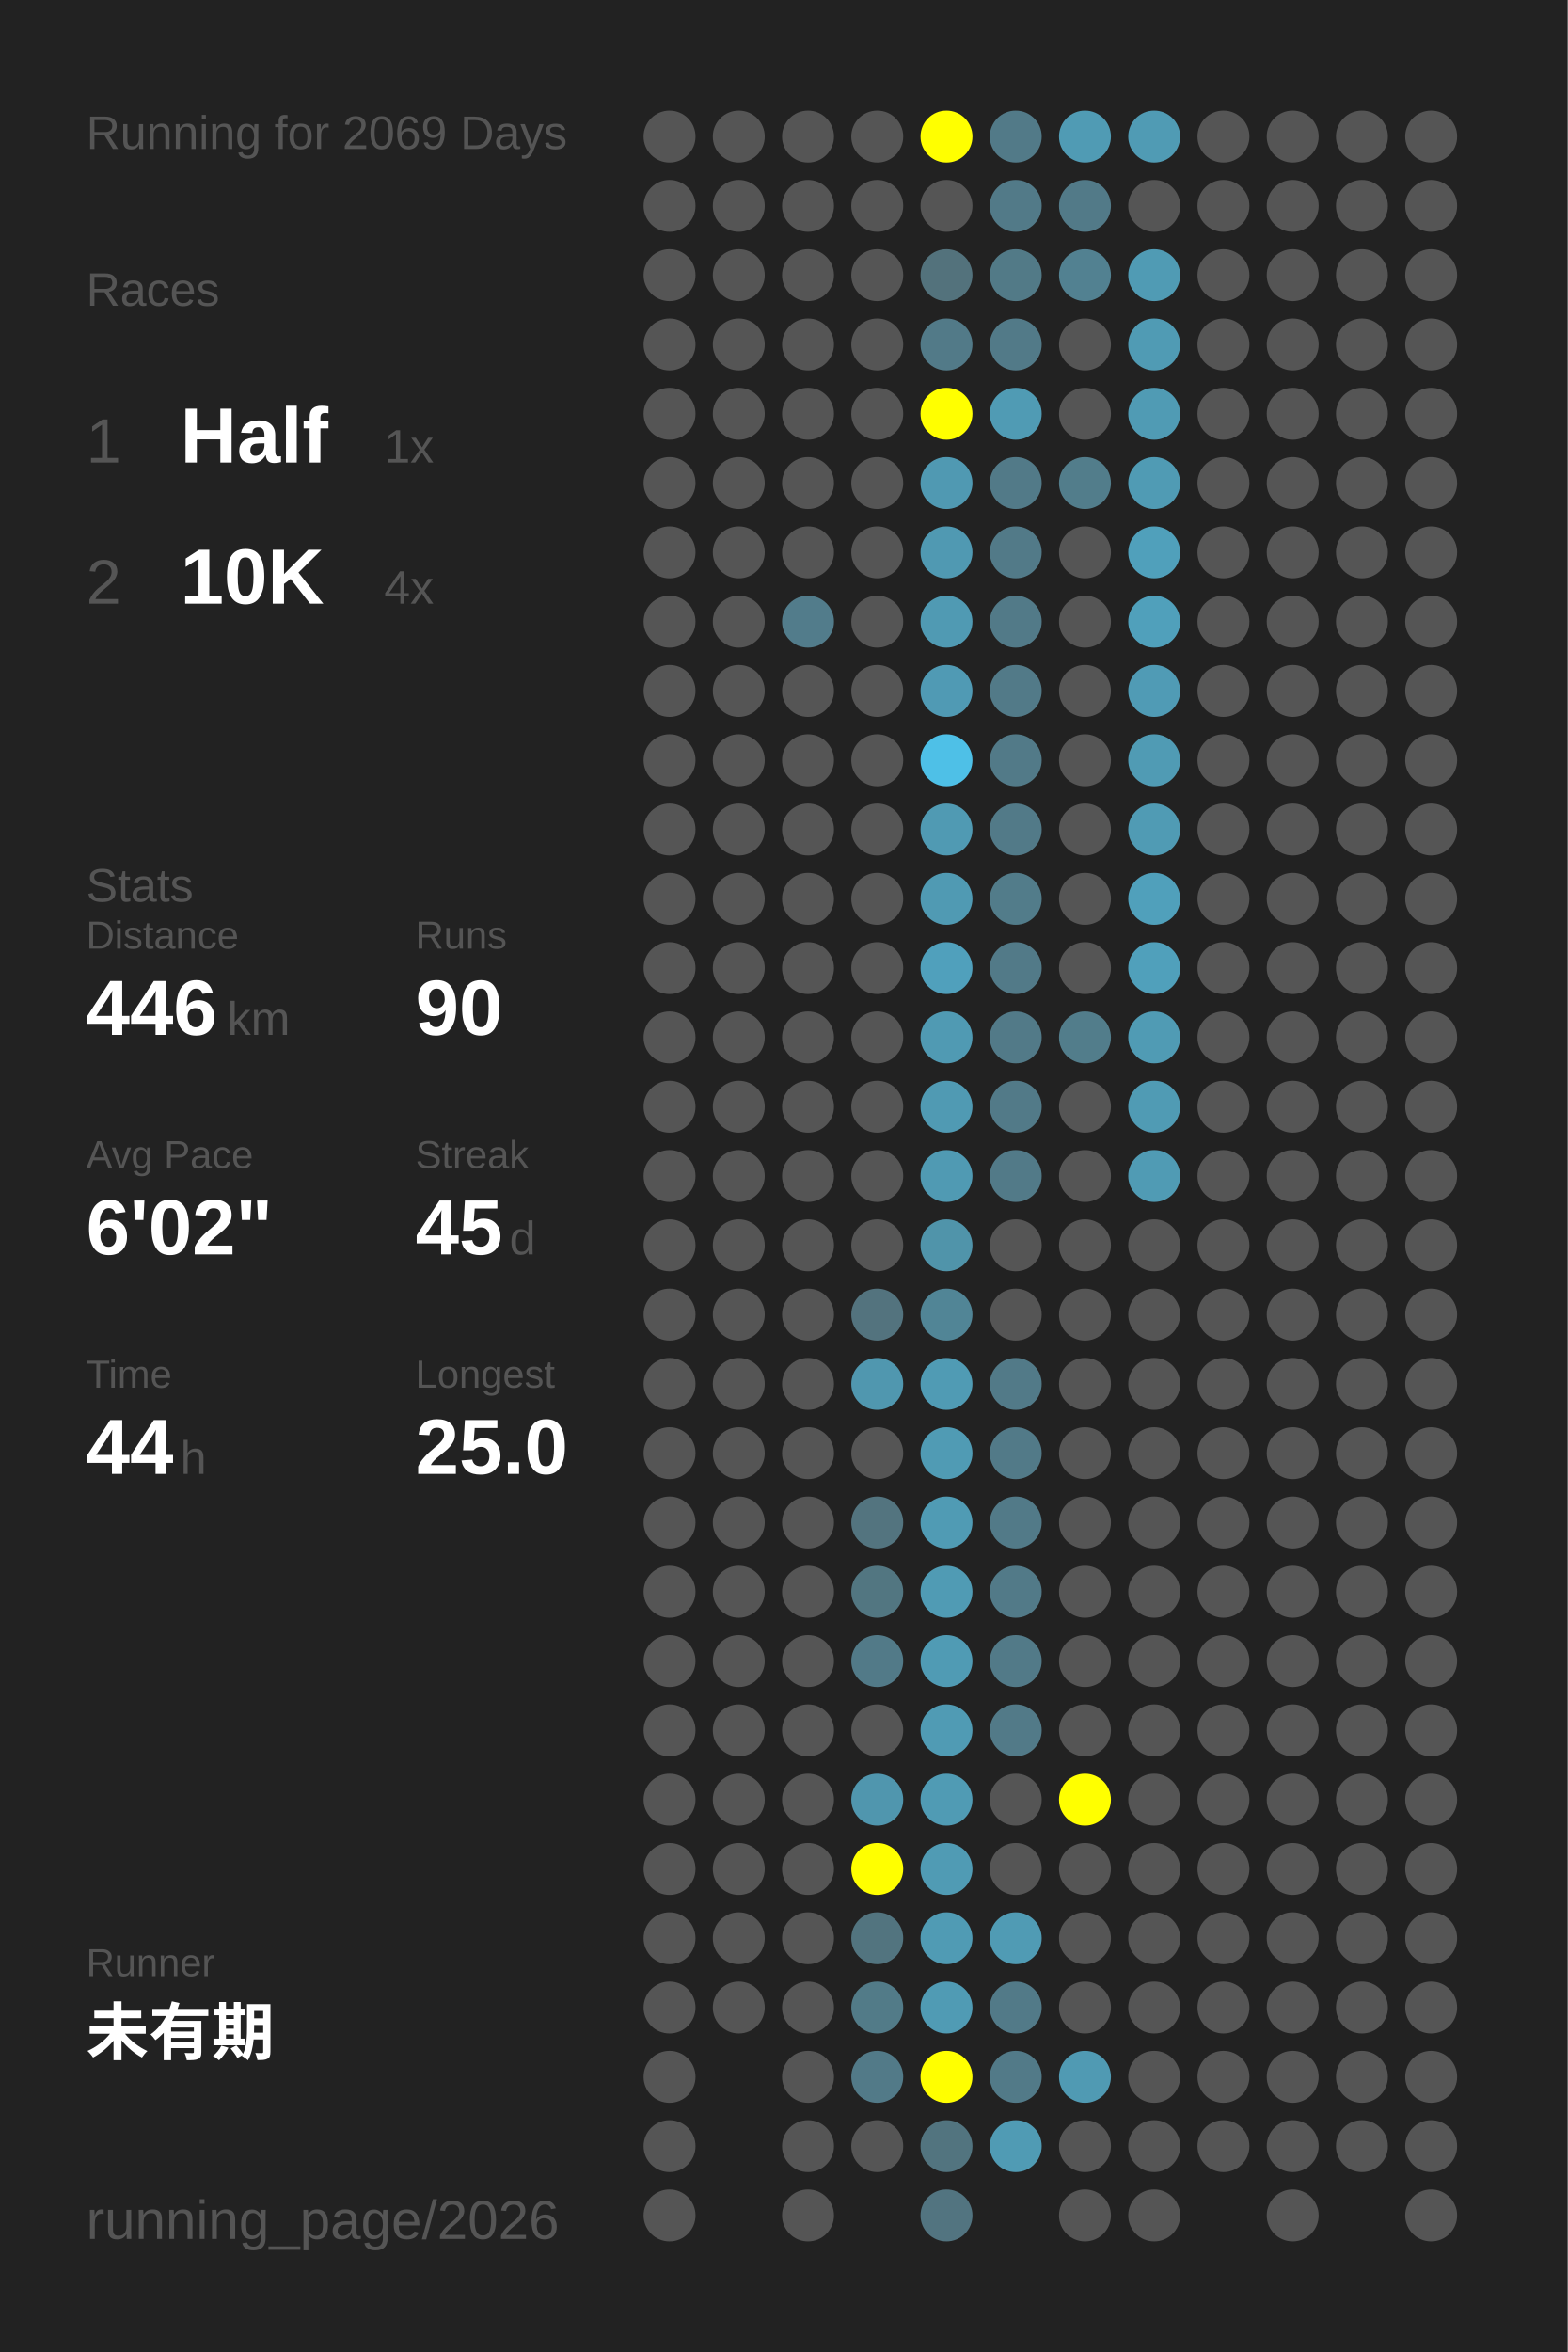
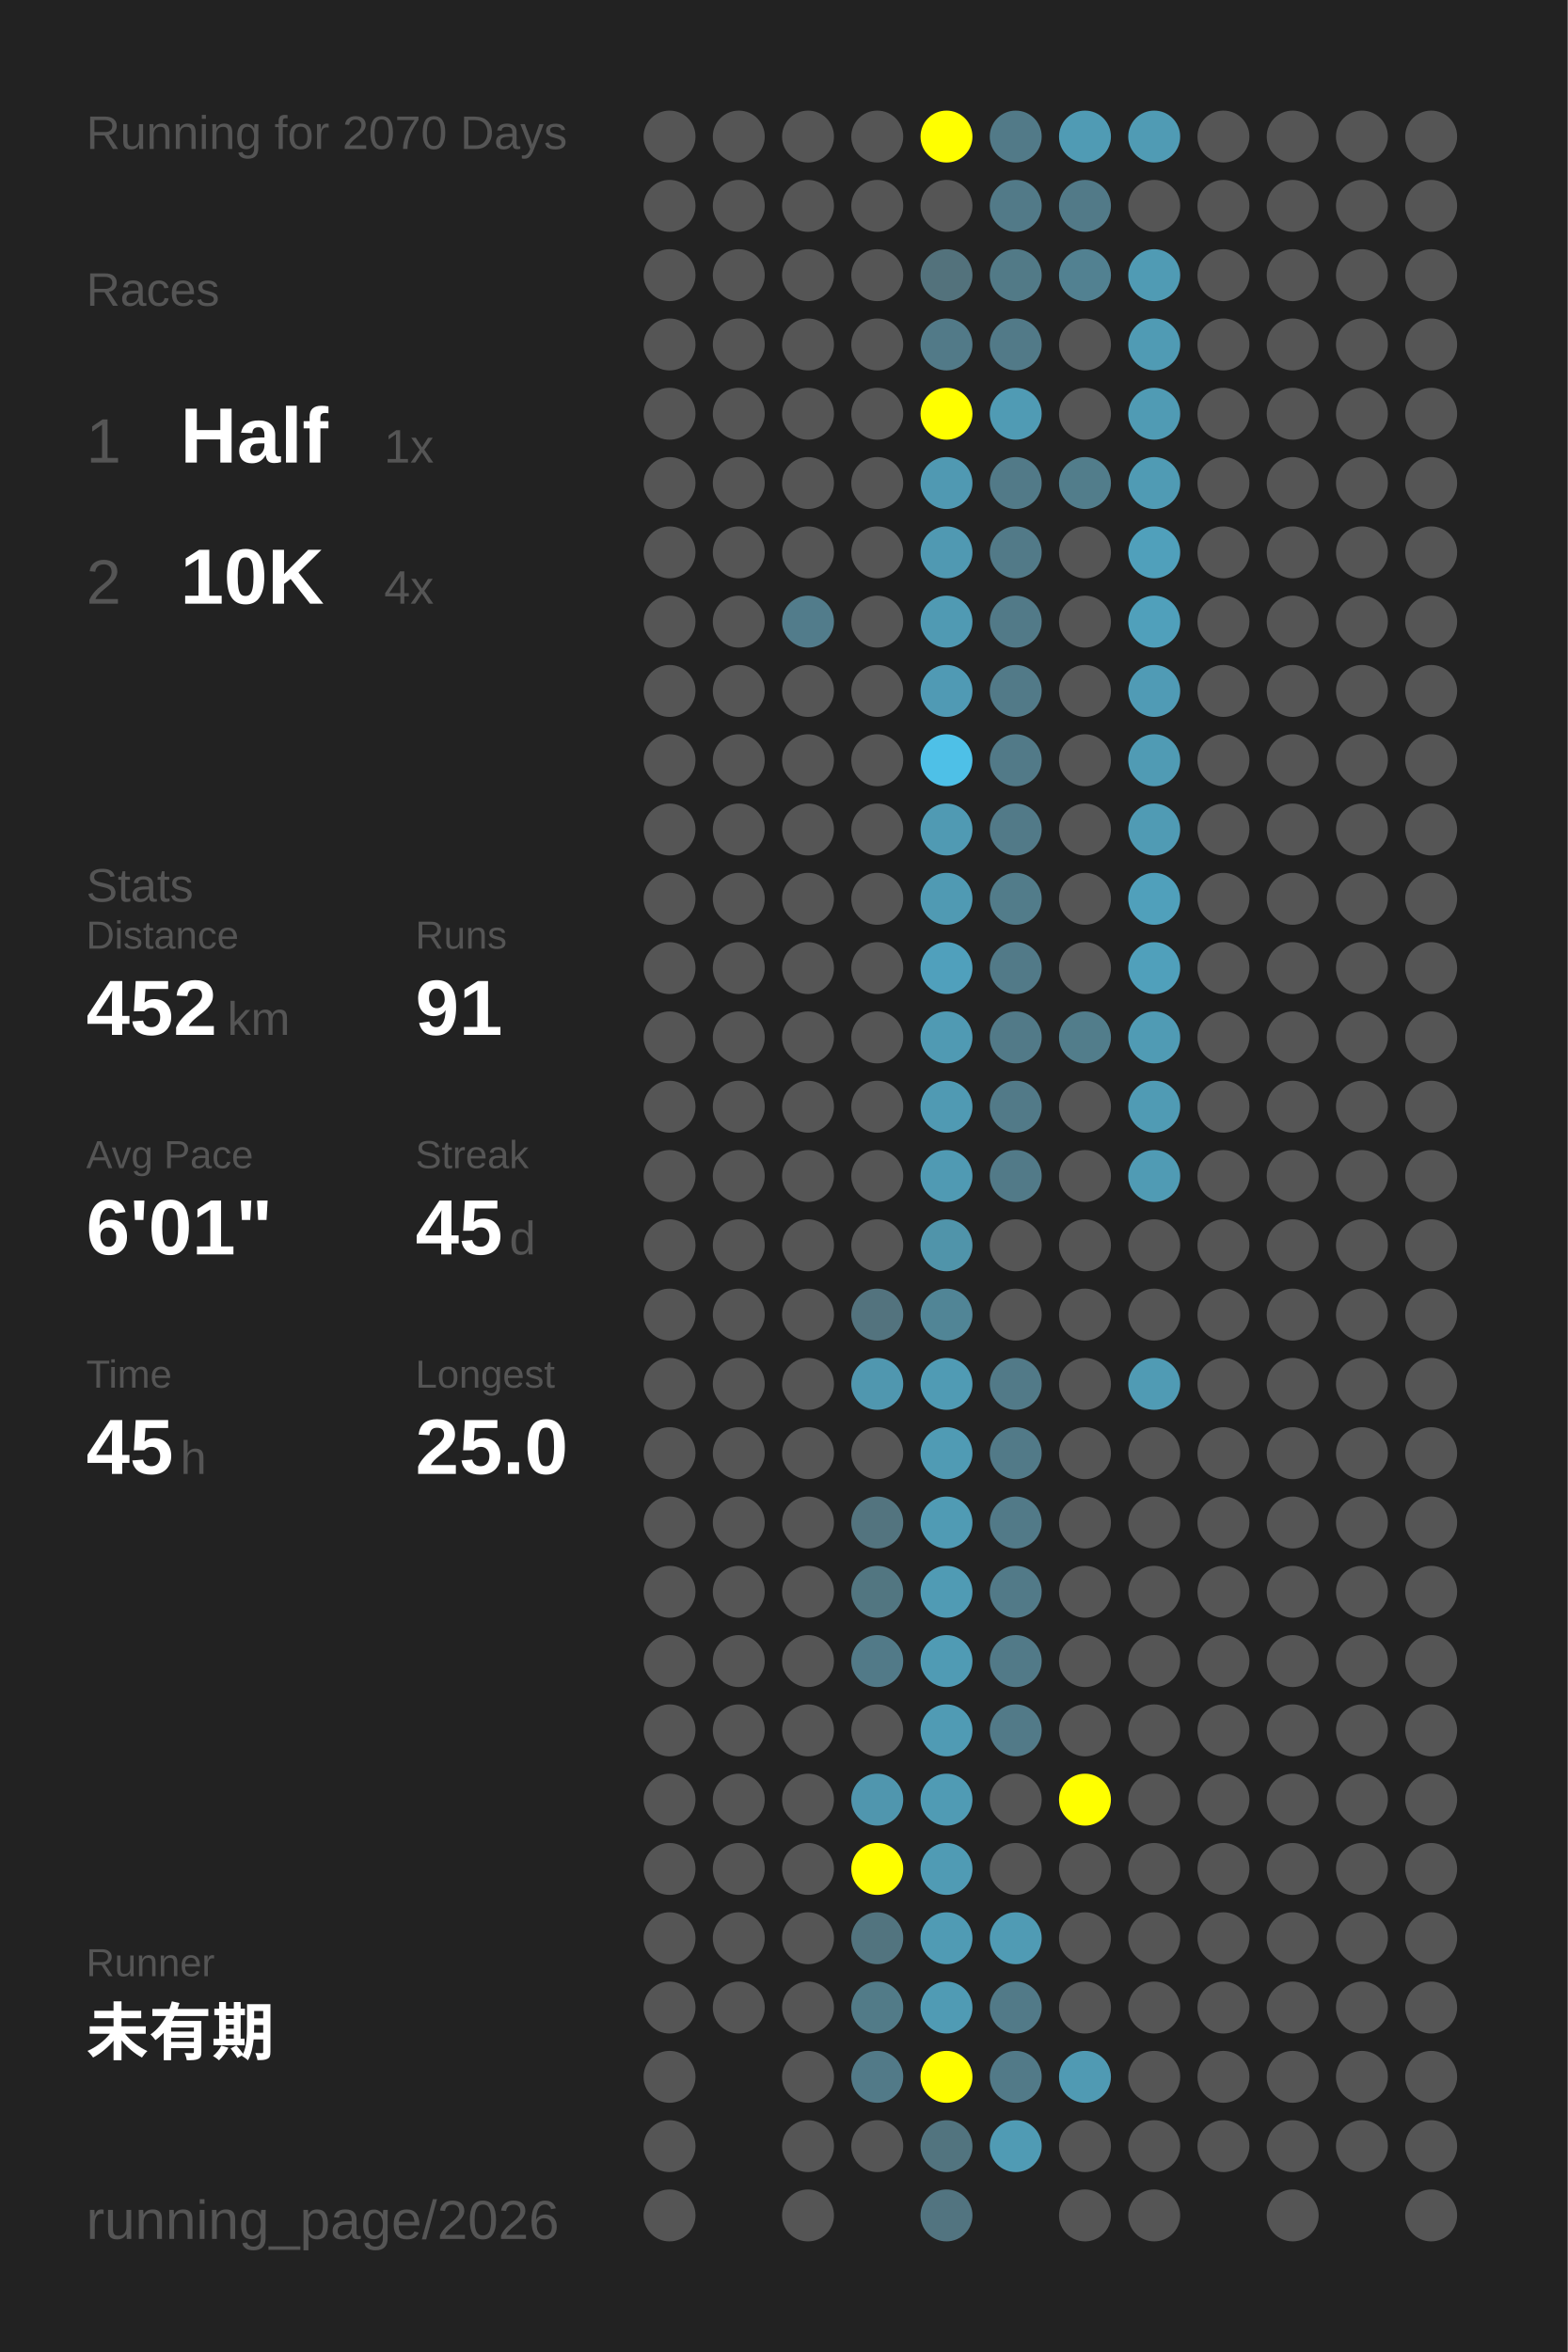
<svg xmlns="http://www.w3.org/2000/svg" baseProfile="full" height="300mm" version="1.1" viewBox="0,0,200,300" width="200mm">
  <defs />
  <rect fill="#222222" height="300" width="200" x="0" y="0" />
-   <text fill="#555555" style="font-size:6px; font-family:Arial;" x="11" y="19">Running for 2069 Days</text>
+   <text fill="#555555" style="font-size:6px; font-family:Arial;" x="11" y="19">Running for 2070 Days</text>
  <text fill="#555555" style="font-size:6px; font-family:Arial;" x="11" y="39">Races</text>
  <text fill="#555555" style="font-size:8px; font-family:Arial;" x="11" y="59">1</text>
  <text fill="#FFFFFF" style="font-size:10px; font-family:Arial; font-weight:bold;" x="23" y="59">Half</text>
  <text fill="#555555" style="font-size:6px; font-family:Arial;" x="49" y="59">1x</text>
  <text fill="#555555" style="font-size:8px; font-family:Arial;" x="11" y="77">2</text>
  <text fill="#FFFFFF" style="font-size:10px; font-family:Arial; font-weight:bold;" x="23" y="77">10K</text>
  <text fill="#555555" style="font-size:6px; font-family:Arial;" x="49" y="77">4x</text>
  <text fill="#555555" style="font-size:6px; font-family:Arial;" x="11" y="115">Stats</text>
  <text fill="#555555" style="font-size:5px; font-family:Arial;" x="11" y="121">Distance</text>
-   <text fill="#FFFFFF" style="font-size:10px; font-family:Arial; font-weight:bold;" x="11" y="132">446</text>
+   <text fill="#FFFFFF" style="font-size:10px; font-family:Arial; font-weight:bold;" x="11" y="132">452</text>
  <text fill="#555555" style="font-size:6px; font-family:Arial;" x="29" y="132">km</text>
  <text fill="#555555" style="font-size:5px; font-family:Arial;" x="53" y="121">Runs</text>
-   <text fill="#FFFFFF" style="font-size:10px; font-family:Arial; font-weight:bold;" x="53" y="132">90</text>
+   <text fill="#FFFFFF" style="font-size:10px; font-family:Arial; font-weight:bold;" x="53" y="132">91</text>
  <text fill="#555555" style="font-size:5px; font-family:Arial;" x="11" y="149">Avg Pace</text>
-   <text fill="#FFFFFF" style="font-size:10px; font-family:Arial; font-weight:bold;" x="11" y="160">6'02"</text>
+   <text fill="#FFFFFF" style="font-size:10px; font-family:Arial; font-weight:bold;" x="11" y="160">6'01"</text>
  <text fill="#555555" style="font-size:5px; font-family:Arial;" x="53" y="149">Streak</text>
  <text fill="#FFFFFF" style="font-size:10px; font-family:Arial; font-weight:bold;" x="53" y="160">45</text>
  <text fill="#555555" style="font-size:6px; font-family:Arial;" x="65" y="160">d</text>
  <text fill="#555555" style="font-size:5px; font-family:Arial;" x="11" y="177">Time</text>
-   <text fill="#FFFFFF" style="font-size:10px; font-family:Arial; font-weight:bold;" x="11" y="188">44</text>
+   <text fill="#FFFFFF" style="font-size:10px; font-family:Arial; font-weight:bold;" x="11" y="188">45</text>
  <text fill="#555555" style="font-size:6px; font-family:Arial;" x="23" y="188">h</text>
  <text fill="#555555" style="font-size:5px; font-family:Arial;" x="53" y="177">Longest</text>
  <text fill="#FFFFFF" style="font-size:10px; font-family:Arial; font-weight:bold;" x="53" y="188">25.0</text>
  <text fill="#555555" style="font-size:5px; font-family:Arial;" x="11" y="252.065">Runner</text>
  <text fill="#FFFFFF" style="font-size:8px; font-family:Arial; font-weight:bold;" x="11" y="262.065">未有期</text>
  <text fill="#555555" style="font-size:7px; font-family:Arial;" x="11" y="285.581">running_page/2026</text>
  <circle cx="85.417" cy="17.419" fill="#555555" r="3.312" />
  <circle cx="85.417" cy="26.258" fill="#555555" r="3.312" />
  <circle cx="85.417" cy="35.097" fill="#555555" r="3.312" />
  <circle cx="85.417" cy="43.935" fill="#555555" r="3.312" />
  <circle cx="85.417" cy="52.774" fill="#555555" r="3.312" />
  <circle cx="85.417" cy="61.613" fill="#555555" r="3.312" />
  <circle cx="85.417" cy="70.452" fill="#555555" r="3.312" />
  <circle cx="85.417" cy="79.29" fill="#555555" r="3.312" />
  <circle cx="85.417" cy="88.129" fill="#555555" r="3.312" />
  <circle cx="85.417" cy="96.968" fill="#555555" r="3.312" />
  <circle cx="85.417" cy="105.806" fill="#555555" r="3.312" />
  <circle cx="85.417" cy="114.645" fill="#555555" r="3.312" />
  <circle cx="85.417" cy="123.484" fill="#555555" r="3.312" />
  <circle cx="85.417" cy="132.323" fill="#555555" r="3.312" />
  <circle cx="85.417" cy="141.161" fill="#555555" r="3.312" />
  <circle cx="85.417" cy="150" fill="#555555" r="3.312" />
  <circle cx="85.417" cy="158.839" fill="#555555" r="3.312" />
  <circle cx="85.417" cy="167.677" fill="#555555" r="3.312" />
  <circle cx="85.417" cy="176.516" fill="#555555" r="3.312" />
  <circle cx="85.417" cy="185.355" fill="#555555" r="3.312" />
  <circle cx="85.417" cy="194.194" fill="#555555" r="3.312" />
  <circle cx="85.417" cy="203.032" fill="#555555" r="3.312" />
  <circle cx="85.417" cy="211.871" fill="#555555" r="3.312" />
  <circle cx="85.417" cy="220.71" fill="#555555" r="3.312" />
  <circle cx="85.417" cy="229.548" fill="#555555" r="3.312" />
  <circle cx="85.417" cy="238.387" fill="#555555" r="3.312" />
  <circle cx="85.417" cy="247.226" fill="#555555" r="3.312" />
  <circle cx="85.417" cy="256.065" fill="#555555" r="3.312" />
  <circle cx="85.417" cy="264.903" fill="#555555" r="3.312" />
  <circle cx="85.417" cy="273.742" fill="#555555" r="3.312" />
  <circle cx="85.417" cy="282.581" fill="#555555" r="3.312" />
  <circle cx="94.25" cy="17.419" fill="#555555" r="3.312" />
  <circle cx="94.25" cy="26.258" fill="#555555" r="3.312" />
  <circle cx="94.25" cy="35.097" fill="#555555" r="3.312" />
  <circle cx="94.25" cy="43.935" fill="#555555" r="3.312" />
  <circle cx="94.25" cy="52.774" fill="#555555" r="3.312" />
  <circle cx="94.25" cy="61.613" fill="#555555" r="3.312" />
  <circle cx="94.25" cy="70.452" fill="#555555" r="3.312" />
  <circle cx="94.25" cy="79.29" fill="#555555" r="3.312" />
  <circle cx="94.25" cy="88.129" fill="#555555" r="3.312" />
  <circle cx="94.25" cy="96.968" fill="#555555" r="3.312" />
  <circle cx="94.25" cy="105.806" fill="#555555" r="3.312" />
  <circle cx="94.25" cy="114.645" fill="#555555" r="3.312" />
  <circle cx="94.25" cy="123.484" fill="#555555" r="3.312" />
  <circle cx="94.25" cy="132.323" fill="#555555" r="3.312" />
  <circle cx="94.25" cy="141.161" fill="#555555" r="3.312" />
  <circle cx="94.25" cy="150" fill="#555555" r="3.312" />
  <circle cx="94.25" cy="158.839" fill="#555555" r="3.312" />
  <circle cx="94.25" cy="167.677" fill="#555555" r="3.312" />
  <circle cx="94.25" cy="176.516" fill="#555555" r="3.312" />
  <circle cx="94.25" cy="185.355" fill="#555555" r="3.312" />
  <circle cx="94.25" cy="194.194" fill="#555555" r="3.312" />
  <circle cx="94.25" cy="203.032" fill="#555555" r="3.312" />
  <circle cx="94.25" cy="211.871" fill="#555555" r="3.312" />
  <circle cx="94.25" cy="220.71" fill="#555555" r="3.312" />
  <circle cx="94.25" cy="229.548" fill="#555555" r="3.312" />
  <circle cx="94.25" cy="238.387" fill="#555555" r="3.312" />
  <circle cx="94.25" cy="247.226" fill="#555555" r="3.312" />
  <circle cx="94.25" cy="256.065" fill="#555555" r="3.312" />
  <circle cx="103.083" cy="17.419" fill="#555555" r="3.312" />
  <circle cx="103.083" cy="26.258" fill="#555555" r="3.312" />
  <circle cx="103.083" cy="35.097" fill="#555555" r="3.312" />
  <circle cx="103.083" cy="43.935" fill="#555555" r="3.312" />
  <circle cx="103.083" cy="52.774" fill="#555555" r="3.312" />
  <circle cx="103.083" cy="61.613" fill="#555555" r="3.312" />
  <circle cx="103.083" cy="70.452" fill="#555555" r="3.312" />
  <circle cx="103.083" cy="79.29" fill="#527c8b" r="3.312" />
  <circle cx="103.083" cy="88.129" fill="#555555" r="3.312" />
  <circle cx="103.083" cy="96.968" fill="#555555" r="3.312" />
  <circle cx="103.083" cy="105.806" fill="#555555" r="3.312" />
  <circle cx="103.083" cy="114.645" fill="#555555" r="3.312" />
  <circle cx="103.083" cy="123.484" fill="#555555" r="3.312" />
  <circle cx="103.083" cy="132.323" fill="#555555" r="3.312" />
  <circle cx="103.083" cy="141.161" fill="#555555" r="3.312" />
  <circle cx="103.083" cy="150" fill="#555555" r="3.312" />
  <circle cx="103.083" cy="158.839" fill="#555555" r="3.312" />
  <circle cx="103.083" cy="167.677" fill="#555555" r="3.312" />
  <circle cx="103.083" cy="176.516" fill="#555555" r="3.312" />
  <circle cx="103.083" cy="185.355" fill="#555555" r="3.312" />
  <circle cx="103.083" cy="194.194" fill="#555555" r="3.312" />
  <circle cx="103.083" cy="203.032" fill="#555555" r="3.312" />
  <circle cx="103.083" cy="211.871" fill="#555555" r="3.312" />
  <circle cx="103.083" cy="220.71" fill="#555555" r="3.312" />
  <circle cx="103.083" cy="229.548" fill="#555555" r="3.312" />
  <circle cx="103.083" cy="238.387" fill="#555555" r="3.312" />
  <circle cx="103.083" cy="247.226" fill="#555555" r="3.312" />
  <circle cx="103.083" cy="256.065" fill="#555555" r="3.312" />
  <circle cx="103.083" cy="264.903" fill="#555555" r="3.312" />
  <circle cx="103.083" cy="273.742" fill="#555555" r="3.312" />
  <circle cx="103.083" cy="282.581" fill="#555555" r="3.312" />
  <circle cx="111.917" cy="17.419" fill="#555555" r="3.312" />
  <circle cx="111.917" cy="26.258" fill="#555555" r="3.312" />
  <circle cx="111.917" cy="35.097" fill="#555555" r="3.312" />
  <circle cx="111.917" cy="43.935" fill="#555555" r="3.312" />
  <circle cx="111.917" cy="52.774" fill="#555555" r="3.312" />
  <circle cx="111.917" cy="61.613" fill="#555555" r="3.312" />
  <circle cx="111.917" cy="70.452" fill="#555555" r="3.312" />
  <circle cx="111.917" cy="79.29" fill="#555555" r="3.312" />
  <circle cx="111.917" cy="88.129" fill="#555555" r="3.312" />
  <circle cx="111.917" cy="96.968" fill="#555555" r="3.312" />
  <circle cx="111.917" cy="105.806" fill="#555555" r="3.312" />
  <circle cx="111.917" cy="114.645" fill="#555555" r="3.312" />
  <circle cx="111.917" cy="123.484" fill="#555555" r="3.312" />
  <circle cx="111.917" cy="132.323" fill="#555555" r="3.312" />
  <circle cx="111.917" cy="141.161" fill="#555555" r="3.312" />
  <circle cx="111.917" cy="150" fill="#555555" r="3.312" />
  <circle cx="111.917" cy="158.839" fill="#555555" r="3.312" />
  <circle cx="111.917" cy="167.677" fill="#53737e" r="3.312" />
  <circle cx="111.917" cy="176.516" fill="#5097af" r="3.312" />
  <circle cx="111.917" cy="185.355" fill="#555555" r="3.312" />
  <circle cx="111.917" cy="194.194" fill="#53747f" r="3.312" />
  <circle cx="111.917" cy="203.032" fill="#527681" r="3.312" />
  <circle cx="111.917" cy="211.871" fill="#527a88" r="3.312" />
  <circle cx="111.917" cy="220.71" fill="#555555" r="3.312" />
  <circle cx="111.917" cy="229.548" fill="#5096ae" r="3.312" />
  <circle cx="111.917" cy="238.387" fill="#FFFF00" r="3.312" />
  <circle cx="111.917" cy="247.226" fill="#52747f" r="3.312" />
  <circle cx="111.917" cy="256.065" fill="#527b88" r="3.312" />
  <circle cx="111.917" cy="264.903" fill="#527a88" r="3.312" />
  <circle cx="111.917" cy="273.742" fill="#555555" r="3.312" />
  <circle cx="120.75" cy="17.419" fill="#FFFF00" r="3.312" />
  <circle cx="120.75" cy="26.258" fill="#555555" r="3.312" />
  <circle cx="120.75" cy="35.097" fill="#53727c" r="3.312" />
  <circle cx="120.75" cy="43.935" fill="#527a88" r="3.312" />
  <circle cx="120.75" cy="52.774" fill="#FFFF00" r="3.312" />
  <circle cx="120.75" cy="61.613" fill="#5099b2" r="3.312" />
  <circle cx="120.75" cy="70.452" fill="#5099b2" r="3.312" />
  <circle cx="120.75" cy="79.29" fill="#509ab3" r="3.312" />
  <circle cx="120.75" cy="88.129" fill="#509ab4" r="3.312" />
  <circle cx="120.75" cy="96.968" fill="#4ec0e7" r="3.312" />
  <circle cx="120.75" cy="105.806" fill="#509ab3" r="3.312" />
  <circle cx="120.75" cy="114.645" fill="#509ab3" r="3.312" />
  <circle cx="120.75" cy="123.484" fill="#50a0bc" r="3.312" />
  <circle cx="120.75" cy="132.323" fill="#509ab3" r="3.312" />
  <circle cx="120.75" cy="141.161" fill="#509ab3" r="3.312" />
  <circle cx="120.75" cy="150" fill="#509ab3" r="3.312" />
  <circle cx="120.75" cy="158.839" fill="#5094aa" r="3.312" />
  <circle cx="120.75" cy="167.677" fill="#518596" r="3.312" />
  <circle cx="120.75" cy="176.516" fill="#509bb4" r="3.312" />
  <circle cx="120.75" cy="185.355" fill="#509bb4" r="3.312" />
  <circle cx="120.75" cy="194.194" fill="#509bb4" r="3.312" />
  <circle cx="120.75" cy="203.032" fill="#509bb4" r="3.312" />
  <circle cx="120.75" cy="211.871" fill="#509bb4" r="3.312" />
  <circle cx="120.75" cy="220.71" fill="#509bb4" r="3.312" />
  <circle cx="120.75" cy="229.548" fill="#509bb4" r="3.312" />
  <circle cx="120.75" cy="238.387" fill="#509bb4" r="3.312" />
  <circle cx="120.75" cy="247.226" fill="#509bb4" r="3.312" />
  <circle cx="120.75" cy="256.065" fill="#509bb4" r="3.312" />
  <circle cx="120.75" cy="264.903" fill="#FFFF00" r="3.312" />
  <circle cx="120.75" cy="273.742" fill="#52747f" r="3.312" />
  <circle cx="120.75" cy="282.581" fill="#527480" r="3.312" />
  <circle cx="129.583" cy="17.419" fill="#527a88" r="3.312" />
  <circle cx="129.583" cy="26.258" fill="#527a88" r="3.312" />
  <circle cx="129.583" cy="35.097" fill="#527a87" r="3.312" />
  <circle cx="129.583" cy="43.935" fill="#527a88" r="3.312" />
  <circle cx="129.583" cy="52.774" fill="#509bb4" r="3.312" />
  <circle cx="129.583" cy="61.613" fill="#527a88" r="3.312" />
  <circle cx="129.583" cy="70.452" fill="#527a88" r="3.312" />
  <circle cx="129.583" cy="79.29" fill="#527a88" r="3.312" />
  <circle cx="129.583" cy="88.129" fill="#527a88" r="3.312" />
  <circle cx="129.583" cy="96.968" fill="#527a88" r="3.312" />
  <circle cx="129.583" cy="105.806" fill="#527a88" r="3.312" />
  <circle cx="129.583" cy="114.645" fill="#527c8a" r="3.312" />
  <circle cx="129.583" cy="123.484" fill="#527a88" r="3.312" />
  <circle cx="129.583" cy="132.323" fill="#527a88" r="3.312" />
  <circle cx="129.583" cy="141.161" fill="#527a88" r="3.312" />
  <circle cx="129.583" cy="150" fill="#527a88" r="3.312" />
  <circle cx="129.583" cy="158.839" fill="#555555" r="3.312" />
  <circle cx="129.583" cy="167.677" fill="#555555" r="3.312" />
  <circle cx="129.583" cy="176.516" fill="#527a88" r="3.312" />
  <circle cx="129.583" cy="185.355" fill="#527a88" r="3.312" />
  <circle cx="129.583" cy="194.194" fill="#527a88" r="3.312" />
  <circle cx="129.583" cy="203.032" fill="#527a88" r="3.312" />
  <circle cx="129.583" cy="211.871" fill="#527a88" r="3.312" />
  <circle cx="129.583" cy="220.71" fill="#527a88" r="3.312" />
  <circle cx="129.583" cy="229.548" fill="#555555" r="3.312" />
  <circle cx="129.583" cy="238.387" fill="#555555" r="3.312" />
  <circle cx="129.583" cy="247.226" fill="#509bb4" r="3.312" />
  <circle cx="129.583" cy="256.065" fill="#527a88" r="3.312" />
  <circle cx="129.583" cy="264.903" fill="#527a88" r="3.312" />
  <circle cx="129.583" cy="273.742" fill="#509bb4" r="3.312" />
  <circle cx="138.417" cy="17.419" fill="#509bb4" r="3.312" />
  <circle cx="138.417" cy="26.258" fill="#527a88" r="3.312" />
  <circle cx="138.417" cy="35.097" fill="#528191" r="3.312" />
  <circle cx="138.417" cy="43.935" fill="#555555" r="3.312" />
  <circle cx="138.417" cy="52.774" fill="#555555" r="3.312" />
  <circle cx="138.417" cy="61.613" fill="#527d8b" r="3.312" />
  <circle cx="138.417" cy="70.452" fill="#555555" r="3.312" />
  <circle cx="138.417" cy="79.29" fill="#555555" r="3.312" />
  <circle cx="138.417" cy="88.129" fill="#555555" r="3.312" />
  <circle cx="138.417" cy="96.968" fill="#555555" r="3.312" />
  <circle cx="138.417" cy="105.806" fill="#555555" r="3.312" />
  <circle cx="138.417" cy="114.645" fill="#555555" r="3.312" />
  <circle cx="138.417" cy="123.484" fill="#555555" r="3.312" />
  <circle cx="138.417" cy="132.323" fill="#527d8b" r="3.312" />
  <circle cx="138.417" cy="141.161" fill="#555555" r="3.312" />
  <circle cx="138.417" cy="150" fill="#555555" r="3.312" />
  <circle cx="138.417" cy="158.839" fill="#555555" r="3.312" />
  <circle cx="138.417" cy="167.677" fill="#555555" r="3.312" />
  <circle cx="138.417" cy="176.516" fill="#555555" r="3.312" />
  <circle cx="138.417" cy="185.355" fill="#555555" r="3.312" />
  <circle cx="138.417" cy="194.194" fill="#555555" r="3.312" />
  <circle cx="138.417" cy="203.032" fill="#555555" r="3.312" />
  <circle cx="138.417" cy="211.871" fill="#555555" r="3.312" />
  <circle cx="138.417" cy="220.71" fill="#555555" r="3.312" />
  <circle cx="138.417" cy="229.548" fill="#FFFF00" r="3.312" />
  <circle cx="138.417" cy="238.387" fill="#555555" r="3.312" />
  <circle cx="138.417" cy="247.226" fill="#555555" r="3.312" />
  <circle cx="138.417" cy="256.065" fill="#555555" r="3.312" />
  <circle cx="138.417" cy="264.903" fill="#509ab3" r="3.312" />
  <circle cx="138.417" cy="273.742" fill="#555555" r="3.312" />
  <circle cx="138.417" cy="282.581" fill="#555555" r="3.312" />
  <circle cx="147.25" cy="17.419" fill="#509bb4" r="3.312" />
  <circle cx="147.25" cy="26.258" fill="#555555" r="3.312" />
  <circle cx="147.25" cy="35.097" fill="#509bb4" r="3.312" />
  <circle cx="147.25" cy="43.935" fill="#509bb4" r="3.312" />
  <circle cx="147.25" cy="52.774" fill="#509bb4" r="3.312" />
  <circle cx="147.25" cy="61.613" fill="#509bb4" r="3.312" />
  <circle cx="147.25" cy="70.452" fill="#50a0bb" r="3.312" />
  <circle cx="147.25" cy="79.29" fill="#50a0bb" r="3.312" />
  <circle cx="147.25" cy="88.129" fill="#509bb5" r="3.312" />
  <circle cx="147.25" cy="96.968" fill="#509bb4" r="3.312" />
  <circle cx="147.25" cy="105.806" fill="#509bb4" r="3.312" />
  <circle cx="147.25" cy="114.645" fill="#50a0bb" r="3.312" />
  <circle cx="147.25" cy="123.484" fill="#50a0bb" r="3.312" />
  <circle cx="147.25" cy="132.323" fill="#509bb4" r="3.312" />
  <circle cx="147.25" cy="141.161" fill="#509bb4" r="3.312" />
  <circle cx="147.25" cy="150" fill="#509bb4" r="3.312" />
  <circle cx="147.25" cy="158.839" fill="#555555" r="3.312" />
  <circle cx="147.25" cy="167.677" fill="#555555" r="3.312" />
-   <circle cx="147.25" cy="176.516" fill="#555555" r="3.312" />
+   <circle cx="147.25" cy="176.516" fill="#509bb4" r="3.312" />
  <circle cx="147.25" cy="185.355" fill="#555555" r="3.312" />
  <circle cx="147.25" cy="194.194" fill="#555555" r="3.312" />
  <circle cx="147.25" cy="203.032" fill="#555555" r="3.312" />
  <circle cx="147.25" cy="211.871" fill="#555555" r="3.312" />
  <circle cx="147.25" cy="220.71" fill="#555555" r="3.312" />
  <circle cx="147.25" cy="229.548" fill="#555555" r="3.312" />
  <circle cx="147.25" cy="238.387" fill="#555555" r="3.312" />
  <circle cx="147.25" cy="247.226" fill="#555555" r="3.312" />
  <circle cx="147.25" cy="256.065" fill="#555555" r="3.312" />
  <circle cx="147.25" cy="264.903" fill="#555555" r="3.312" />
  <circle cx="147.25" cy="273.742" fill="#555555" r="3.312" />
  <circle cx="147.25" cy="282.581" fill="#555555" r="3.312" />
  <circle cx="156.083" cy="17.419" fill="#555555" r="3.312" />
  <circle cx="156.083" cy="26.258" fill="#555555" r="3.312" />
  <circle cx="156.083" cy="35.097" fill="#555555" r="3.312" />
  <circle cx="156.083" cy="43.935" fill="#555555" r="3.312" />
  <circle cx="156.083" cy="52.774" fill="#555555" r="3.312" />
  <circle cx="156.083" cy="61.613" fill="#555555" r="3.312" />
  <circle cx="156.083" cy="70.452" fill="#555555" r="3.312" />
  <circle cx="156.083" cy="79.29" fill="#555555" r="3.312" />
  <circle cx="156.083" cy="88.129" fill="#555555" r="3.312" />
  <circle cx="156.083" cy="96.968" fill="#555555" r="3.312" />
  <circle cx="156.083" cy="105.806" fill="#555555" r="3.312" />
  <circle cx="156.083" cy="114.645" fill="#555555" r="3.312" />
  <circle cx="156.083" cy="123.484" fill="#555555" r="3.312" />
  <circle cx="156.083" cy="132.323" fill="#555555" r="3.312" />
  <circle cx="156.083" cy="141.161" fill="#555555" r="3.312" />
  <circle cx="156.083" cy="150" fill="#555555" r="3.312" />
  <circle cx="156.083" cy="158.839" fill="#555555" r="3.312" />
  <circle cx="156.083" cy="167.677" fill="#555555" r="3.312" />
  <circle cx="156.083" cy="176.516" fill="#555555" r="3.312" />
  <circle cx="156.083" cy="185.355" fill="#555555" r="3.312" />
  <circle cx="156.083" cy="194.194" fill="#555555" r="3.312" />
  <circle cx="156.083" cy="203.032" fill="#555555" r="3.312" />
  <circle cx="156.083" cy="211.871" fill="#555555" r="3.312" />
  <circle cx="156.083" cy="220.71" fill="#555555" r="3.312" />
  <circle cx="156.083" cy="229.548" fill="#555555" r="3.312" />
  <circle cx="156.083" cy="238.387" fill="#555555" r="3.312" />
  <circle cx="156.083" cy="247.226" fill="#555555" r="3.312" />
  <circle cx="156.083" cy="256.065" fill="#555555" r="3.312" />
  <circle cx="156.083" cy="264.903" fill="#555555" r="3.312" />
  <circle cx="156.083" cy="273.742" fill="#555555" r="3.312" />
  <circle cx="164.917" cy="17.419" fill="#555555" r="3.312" />
  <circle cx="164.917" cy="26.258" fill="#555555" r="3.312" />
  <circle cx="164.917" cy="35.097" fill="#555555" r="3.312" />
  <circle cx="164.917" cy="43.935" fill="#555555" r="3.312" />
  <circle cx="164.917" cy="52.774" fill="#555555" r="3.312" />
  <circle cx="164.917" cy="61.613" fill="#555555" r="3.312" />
  <circle cx="164.917" cy="70.452" fill="#555555" r="3.312" />
  <circle cx="164.917" cy="79.29" fill="#555555" r="3.312" />
  <circle cx="164.917" cy="88.129" fill="#555555" r="3.312" />
  <circle cx="164.917" cy="96.968" fill="#555555" r="3.312" />
  <circle cx="164.917" cy="105.806" fill="#555555" r="3.312" />
  <circle cx="164.917" cy="114.645" fill="#555555" r="3.312" />
  <circle cx="164.917" cy="123.484" fill="#555555" r="3.312" />
  <circle cx="164.917" cy="132.323" fill="#555555" r="3.312" />
  <circle cx="164.917" cy="141.161" fill="#555555" r="3.312" />
  <circle cx="164.917" cy="150" fill="#555555" r="3.312" />
  <circle cx="164.917" cy="158.839" fill="#555555" r="3.312" />
  <circle cx="164.917" cy="167.677" fill="#555555" r="3.312" />
  <circle cx="164.917" cy="176.516" fill="#555555" r="3.312" />
  <circle cx="164.917" cy="185.355" fill="#555555" r="3.312" />
  <circle cx="164.917" cy="194.194" fill="#555555" r="3.312" />
  <circle cx="164.917" cy="203.032" fill="#555555" r="3.312" />
  <circle cx="164.917" cy="211.871" fill="#555555" r="3.312" />
  <circle cx="164.917" cy="220.71" fill="#555555" r="3.312" />
  <circle cx="164.917" cy="229.548" fill="#555555" r="3.312" />
  <circle cx="164.917" cy="238.387" fill="#555555" r="3.312" />
  <circle cx="164.917" cy="247.226" fill="#555555" r="3.312" />
  <circle cx="164.917" cy="256.065" fill="#555555" r="3.312" />
  <circle cx="164.917" cy="264.903" fill="#555555" r="3.312" />
  <circle cx="164.917" cy="273.742" fill="#555555" r="3.312" />
  <circle cx="164.917" cy="282.581" fill="#555555" r="3.312" />
  <circle cx="173.75" cy="17.419" fill="#555555" r="3.312" />
  <circle cx="173.75" cy="26.258" fill="#555555" r="3.312" />
  <circle cx="173.75" cy="35.097" fill="#555555" r="3.312" />
  <circle cx="173.75" cy="43.935" fill="#555555" r="3.312" />
  <circle cx="173.75" cy="52.774" fill="#555555" r="3.312" />
  <circle cx="173.75" cy="61.613" fill="#555555" r="3.312" />
  <circle cx="173.75" cy="70.452" fill="#555555" r="3.312" />
  <circle cx="173.75" cy="79.29" fill="#555555" r="3.312" />
  <circle cx="173.75" cy="88.129" fill="#555555" r="3.312" />
  <circle cx="173.75" cy="96.968" fill="#555555" r="3.312" />
  <circle cx="173.75" cy="105.806" fill="#555555" r="3.312" />
  <circle cx="173.75" cy="114.645" fill="#555555" r="3.312" />
  <circle cx="173.75" cy="123.484" fill="#555555" r="3.312" />
  <circle cx="173.75" cy="132.323" fill="#555555" r="3.312" />
  <circle cx="173.75" cy="141.161" fill="#555555" r="3.312" />
  <circle cx="173.75" cy="150" fill="#555555" r="3.312" />
  <circle cx="173.75" cy="158.839" fill="#555555" r="3.312" />
  <circle cx="173.75" cy="167.677" fill="#555555" r="3.312" />
  <circle cx="173.75" cy="176.516" fill="#555555" r="3.312" />
  <circle cx="173.75" cy="185.355" fill="#555555" r="3.312" />
  <circle cx="173.75" cy="194.194" fill="#555555" r="3.312" />
  <circle cx="173.75" cy="203.032" fill="#555555" r="3.312" />
  <circle cx="173.75" cy="211.871" fill="#555555" r="3.312" />
  <circle cx="173.75" cy="220.71" fill="#555555" r="3.312" />
  <circle cx="173.75" cy="229.548" fill="#555555" r="3.312" />
  <circle cx="173.75" cy="238.387" fill="#555555" r="3.312" />
  <circle cx="173.75" cy="247.226" fill="#555555" r="3.312" />
  <circle cx="173.75" cy="256.065" fill="#555555" r="3.312" />
  <circle cx="173.75" cy="264.903" fill="#555555" r="3.312" />
  <circle cx="173.75" cy="273.742" fill="#555555" r="3.312" />
  <circle cx="182.583" cy="17.419" fill="#555555" r="3.312" />
  <circle cx="182.583" cy="26.258" fill="#555555" r="3.312" />
  <circle cx="182.583" cy="35.097" fill="#555555" r="3.312" />
  <circle cx="182.583" cy="43.935" fill="#555555" r="3.312" />
  <circle cx="182.583" cy="52.774" fill="#555555" r="3.312" />
  <circle cx="182.583" cy="61.613" fill="#555555" r="3.312" />
  <circle cx="182.583" cy="70.452" fill="#555555" r="3.312" />
  <circle cx="182.583" cy="79.29" fill="#555555" r="3.312" />
  <circle cx="182.583" cy="88.129" fill="#555555" r="3.312" />
  <circle cx="182.583" cy="96.968" fill="#555555" r="3.312" />
  <circle cx="182.583" cy="105.806" fill="#555555" r="3.312" />
  <circle cx="182.583" cy="114.645" fill="#555555" r="3.312" />
  <circle cx="182.583" cy="123.484" fill="#555555" r="3.312" />
  <circle cx="182.583" cy="132.323" fill="#555555" r="3.312" />
  <circle cx="182.583" cy="141.161" fill="#555555" r="3.312" />
  <circle cx="182.583" cy="150" fill="#555555" r="3.312" />
  <circle cx="182.583" cy="158.839" fill="#555555" r="3.312" />
  <circle cx="182.583" cy="167.677" fill="#555555" r="3.312" />
  <circle cx="182.583" cy="176.516" fill="#555555" r="3.312" />
  <circle cx="182.583" cy="185.355" fill="#555555" r="3.312" />
  <circle cx="182.583" cy="194.194" fill="#555555" r="3.312" />
  <circle cx="182.583" cy="203.032" fill="#555555" r="3.312" />
  <circle cx="182.583" cy="211.871" fill="#555555" r="3.312" />
  <circle cx="182.583" cy="220.71" fill="#555555" r="3.312" />
  <circle cx="182.583" cy="229.548" fill="#555555" r="3.312" />
  <circle cx="182.583" cy="238.387" fill="#555555" r="3.312" />
  <circle cx="182.583" cy="247.226" fill="#555555" r="3.312" />
  <circle cx="182.583" cy="256.065" fill="#555555" r="3.312" />
  <circle cx="182.583" cy="264.903" fill="#555555" r="3.312" />
  <circle cx="182.583" cy="273.742" fill="#555555" r="3.312" />
  <circle cx="182.583" cy="282.581" fill="#555555" r="3.312" />
</svg>
